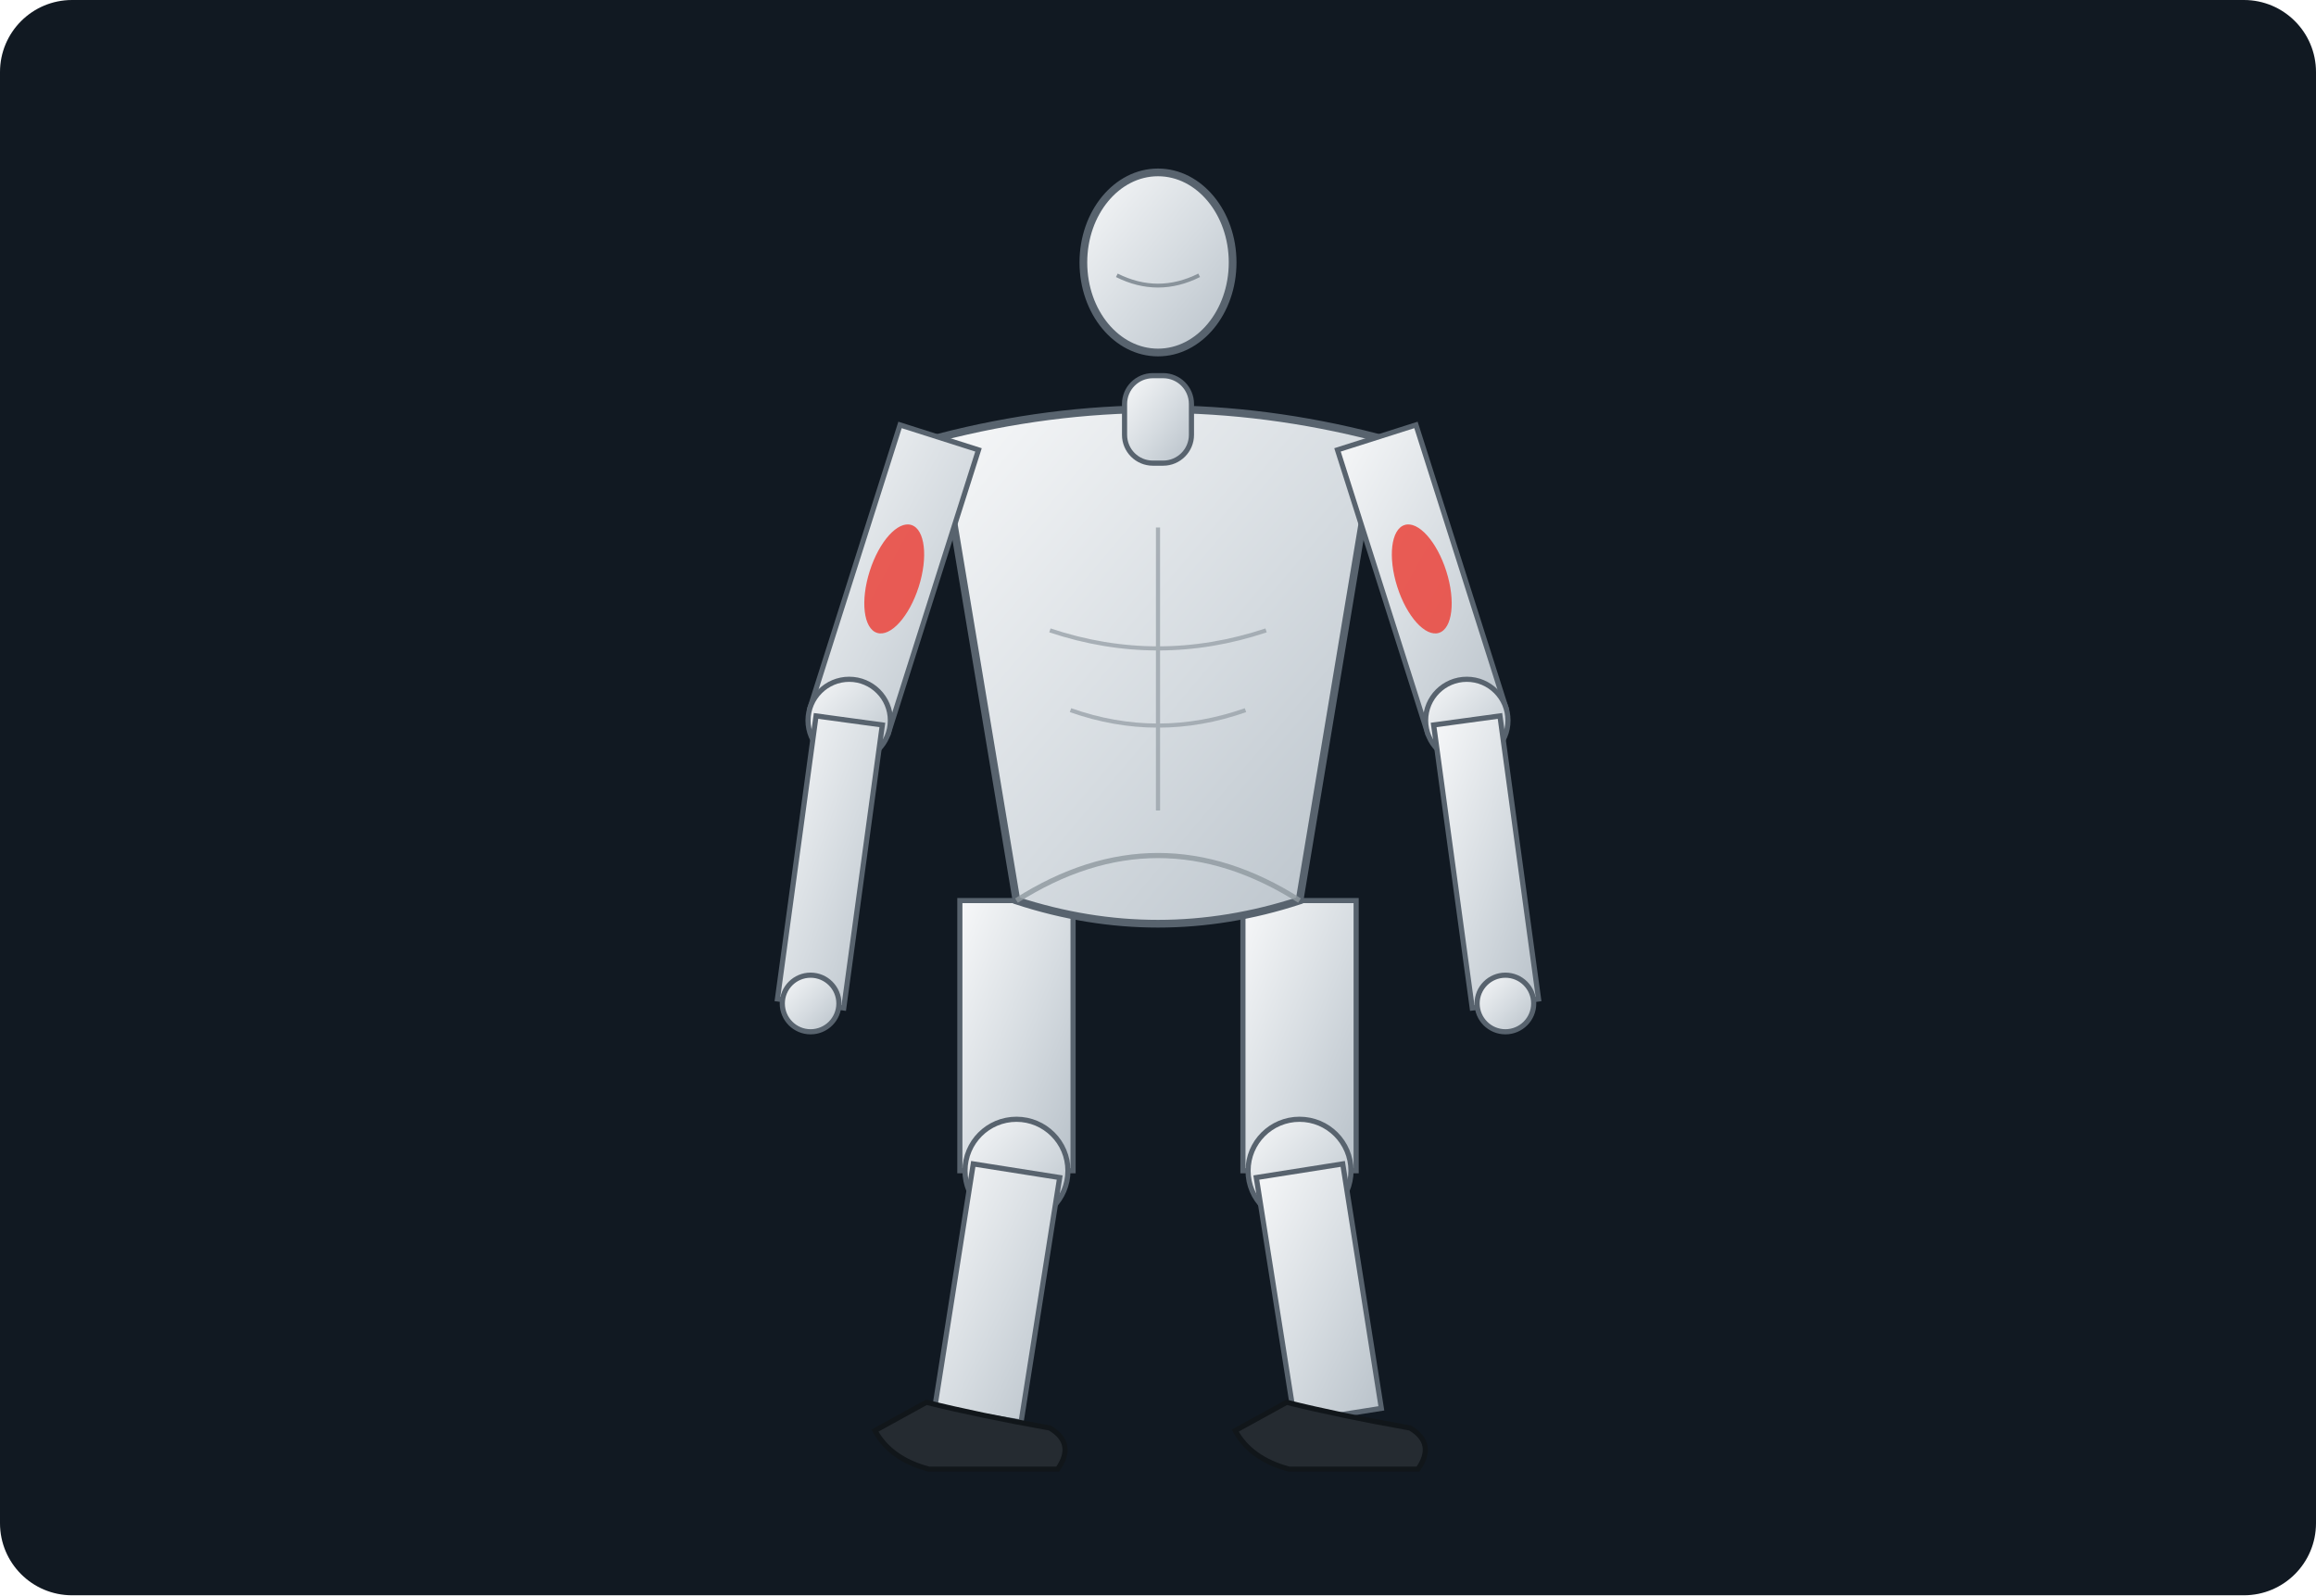
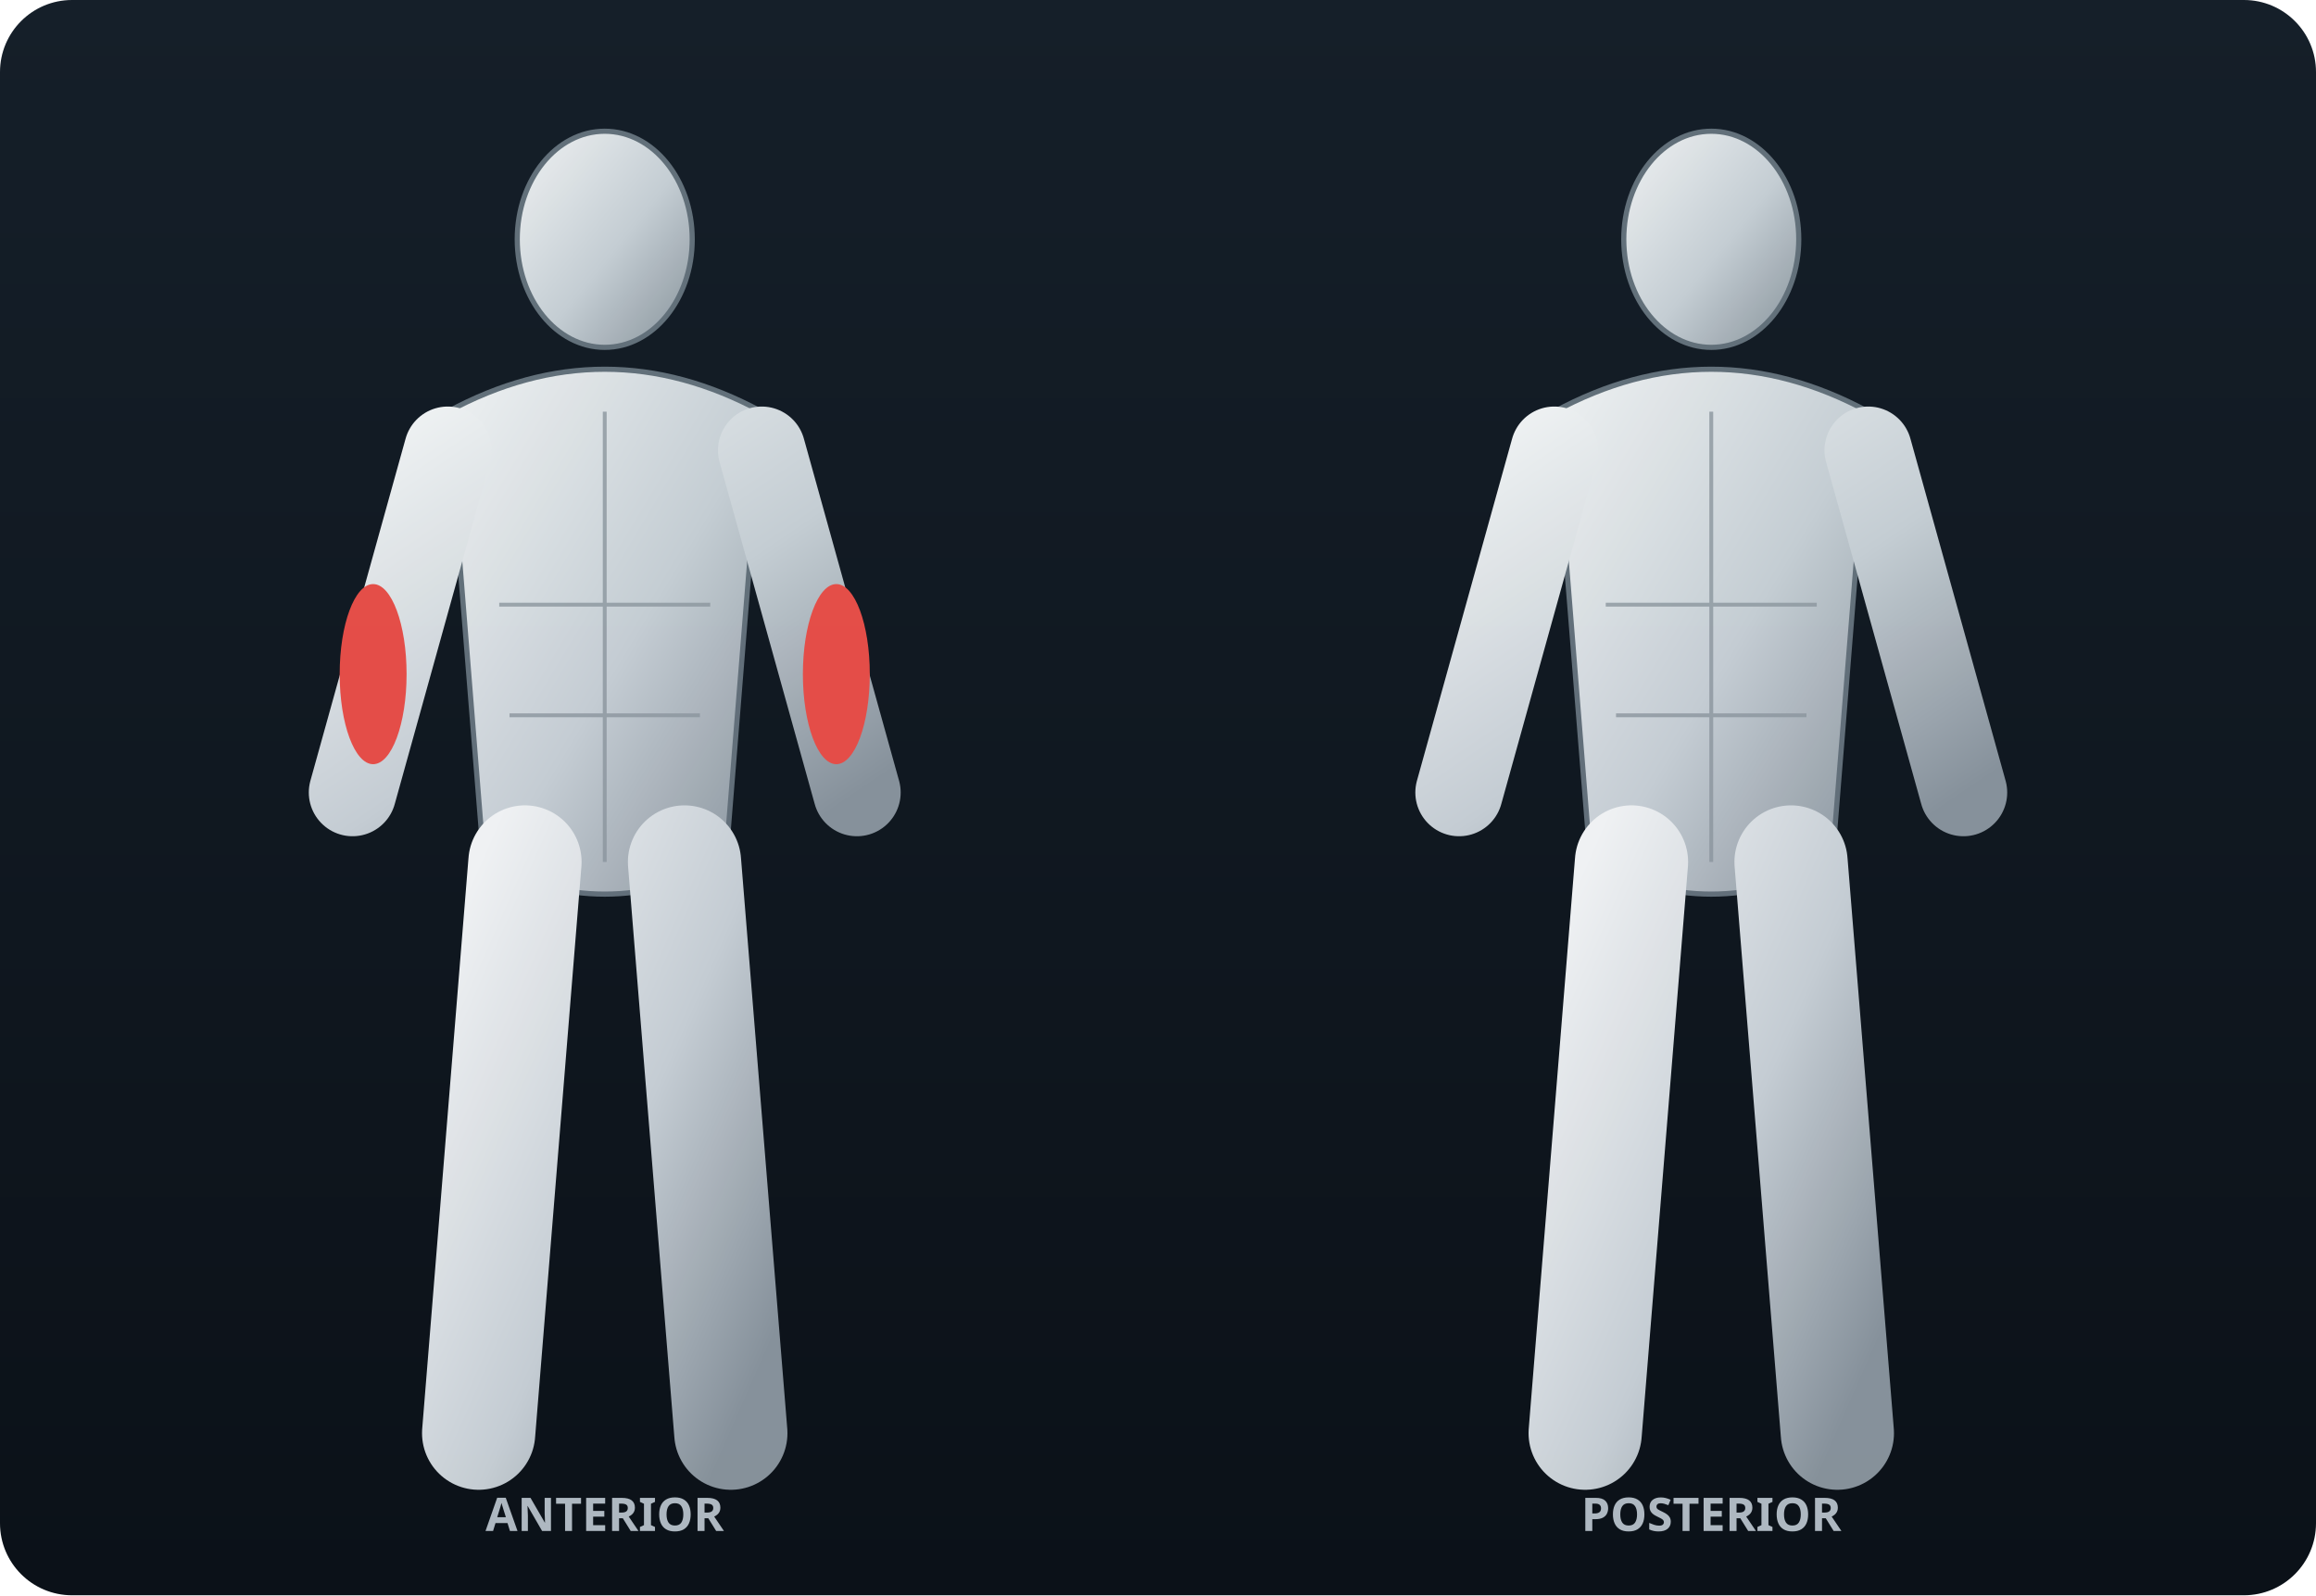
<svg xmlns="http://www.w3.org/2000/svg" width="900" height="620" viewBox="0 0 900 620" role="img" aria-label="Músculos trabajados · Curl de bíceps con barra" data-style="anatomical-v2">
  <defs>
-     <linearGradient id="bg" x2="0" y2="1">
-       <stop stop-color="#ffffff" />
-       <stop offset="1" stop-color="#e9eef3" />
+     <linearGradient id="mapbg" x2="0" y2="1">
+       <stop stop-color="#151f29" />
+       <stop offset="1" stop-color="#0b1118" />
    </linearGradient>
-     <linearGradient id="body" x2="1" y2="1">
-       <stop stop-color="#f7f8f9" />
-       <stop offset=".55" stop-color="#d5dbe0" />
-       <stop offset="1" stop-color="#b8c1c9" />
+     <linearGradient id="skin" x2="1" y2="1">
+       <stop stop-color="#f4f6f7" />
+       <stop offset=".55" stop-color="#c8d0d6" />
+       <stop offset="1" stop-color="#89949d" />
    </linearGradient>
-     <linearGradient id="metal" x2="1">
-       <stop stop-color="#20272d" />
-       <stop offset=".5" stop-color="#7e8993" />
-       <stop offset="1" stop-color="#2a3239" />
-     </linearGradient>
-     <filter id="shadow" x="-20%" y="-20%" width="140%" height="160%">
-       <feDropShadow dx="0" dy="10" stdDeviation="10" flood-opacity=".17" />
-     </filter>
  </defs>
-   <rect width="900" height="620" rx="28" fill="#111922" />
-   <g transform="translate(0,-10)">
-     <g class="anatomical-v2">
-       <path d="M373 360 L373 465 Q395 465 417 465 L417 360 Q395 360 373 360Z" fill="url(#body)" stroke="#58636e" stroke-width="2" />
-       <circle cx="395" cy="465" r="20" fill="url(#body)" stroke="#58636e" stroke-width="2" />
-       <path d="M378.208 462.349 L363.208 557.349 Q380 560 396.792 562.651 L411.792 467.651 Q395 465 378.208 462.349Z" fill="url(#body)" stroke="#58636e" stroke-width="2" />
-       <path d="M483 360 L483 465 Q505 465 527 465 L527 360 Q505 360 483 360Z" fill="url(#body)" stroke="#58636e" stroke-width="2" />
-       <circle cx="505" cy="465" r="20" fill="url(#body)" stroke="#58636e" stroke-width="2" />
-       <path d="M488.208 467.651 L503.208 562.651 Q520 560 536.792 557.349 L521.792 462.349 Q505 465 488.208 467.651Z" fill="url(#body)" stroke="#58636e" stroke-width="2" />
-       <path d="M365 180 Q450 158 535 180 L505 360 Q450 378 395 360 Z" fill="url(#body)" stroke="#58636e" stroke-width="3" />
-       <path d="M395 360 Q450 325 505 360" fill="none" stroke="#8e989f" stroke-width="2" opacity=".8" />
-       <path d="M450 215v110 M408 255q42 14 84 0 M416 286q34 12 68 0" fill="none" stroke="#9aa3aa" stroke-width="1.6" opacity=".8" />
-       <path d="M349.753 175.149 L314.753 285.149 Q330 290 345.247 294.851 L380.247 184.851 Q365 180 349.753 175.149Z" fill="url(#body)" stroke="#58636e" stroke-width="2" />
-       <circle cx="330" cy="290" r="16" fill="url(#body)" stroke="#58636e" stroke-width="2" />
-       <path d="M317.119 288.244 L302.119 398.244 Q315 400 327.881 401.756 L342.881 291.756 Q330 290 317.119 288.244Z" fill="url(#body)" stroke="#58636e" stroke-width="2" />
-       <circle cx="315" cy="400" r="11" fill="url(#body)" stroke="#58636e" stroke-width="2" />
-       <path d="M519.753 184.851 L554.753 294.851 Q570 290 585.247 285.149 L550.247 175.149 Q535 180 519.753 184.851Z" fill="url(#body)" stroke="#58636e" stroke-width="2" />
-       <circle cx="570" cy="290" r="16" fill="url(#body)" stroke="#58636e" stroke-width="2" />
-       <path d="M557.119 291.756 L572.119 401.756 Q585 400 597.881 398.244 L582.881 288.244 Q570 290 557.119 291.756Z" fill="url(#body)" stroke="#58636e" stroke-width="2" />
-       <circle cx="585" cy="400" r="11" fill="url(#body)" stroke="#58636e" stroke-width="2" />
-       <rect x="437" y="156" width="26" height="34" rx="11" fill="url(#body)" stroke="#58636e" stroke-width="2" />
-       <ellipse cx="450" cy="112" rx="29" ry="35" fill="url(#body)" stroke="#58636e" stroke-width="3" />
-       <path d="M434 117q16 8 32 0" fill="none" stroke="#89939b" stroke-width="1.5" />
-       <path d="M360 555q20 5 48 10q10 6 3 16h-50q-15-4-21-15z" fill="#252b31" stroke="#11161a" stroke-width="2" />
-       <path d="M500 555q20 5 48 10q10 6 3 16h-50q-15-4-21-15z" fill="#252b31" stroke="#11161a" stroke-width="2" />
-       <ellipse cx="347.5" cy="235" rx="10" ry="22" transform="rotate(197.6501 347.5 235)" fill="#e94f48" opacity=".92" />
-       <ellipse cx="552.5" cy="235" rx="10" ry="22" transform="rotate(162.3499 552.5 235)" fill="#e94f48" opacity=".92" />
-     </g>
+   <rect width="900" height="620" rx="28" fill="url(#mapbg)" />
+   <g opacity=".98">
+     <ellipse cx="235" cy="93" rx="34" ry="42" fill="url(#skin)" stroke="#64717b" stroke-width="2" />
+     <path d="M174 160Q235 127 296 160L282 335Q235 360 188 335Z" fill="url(#skin)" stroke="#64717b" stroke-width="2" />
+     <path d="M174 175L137 308M296 175L333 308" stroke="url(#skin)" stroke-width="34" stroke-linecap="round" />
+     <path d="M204 335L186 557M266 335L284 557" stroke="url(#skin)" stroke-width="44" stroke-linecap="round" />
+     <path d="M235 160v175M194 235h82M198 278h74" stroke="#8d979f" stroke-width="1.5" opacity=".8" />
+     <ellipse cx="665" cy="93" rx="34" ry="42" fill="url(#skin)" stroke="#64717b" stroke-width="2" />
+     <path d="M604 160Q665 127 726 160L712 335Q665 360 618 335Z" fill="url(#skin)" stroke="#64717b" stroke-width="2" />
+     <path d="M604 175L567 308M726 175L763 308" stroke="url(#skin)" stroke-width="34" stroke-linecap="round" />
+     <path d="M634 335L616 557M696 335L714 557" stroke="url(#skin)" stroke-width="44" stroke-linecap="round" />
+     <path d="M665 160v175M624 235h82M628 278h74" stroke="#8d979f" stroke-width="1.5" opacity=".8" />
+     <ellipse cx="145" cy="262" rx="13" ry="35" fill="#e94f48" />
+     <ellipse cx="325" cy="262" rx="13" ry="35" fill="#e94f48" />
+   </g>
+   <g fill="#aeb8c1" font-family="system-ui,sans-serif" font-size="18" font-weight="700">
+     <text x="235" y="595" text-anchor="middle">ANTERIOR</text>
+     <text x="665" y="595" text-anchor="middle">POSTERIOR</text>
  </g>
</svg>
